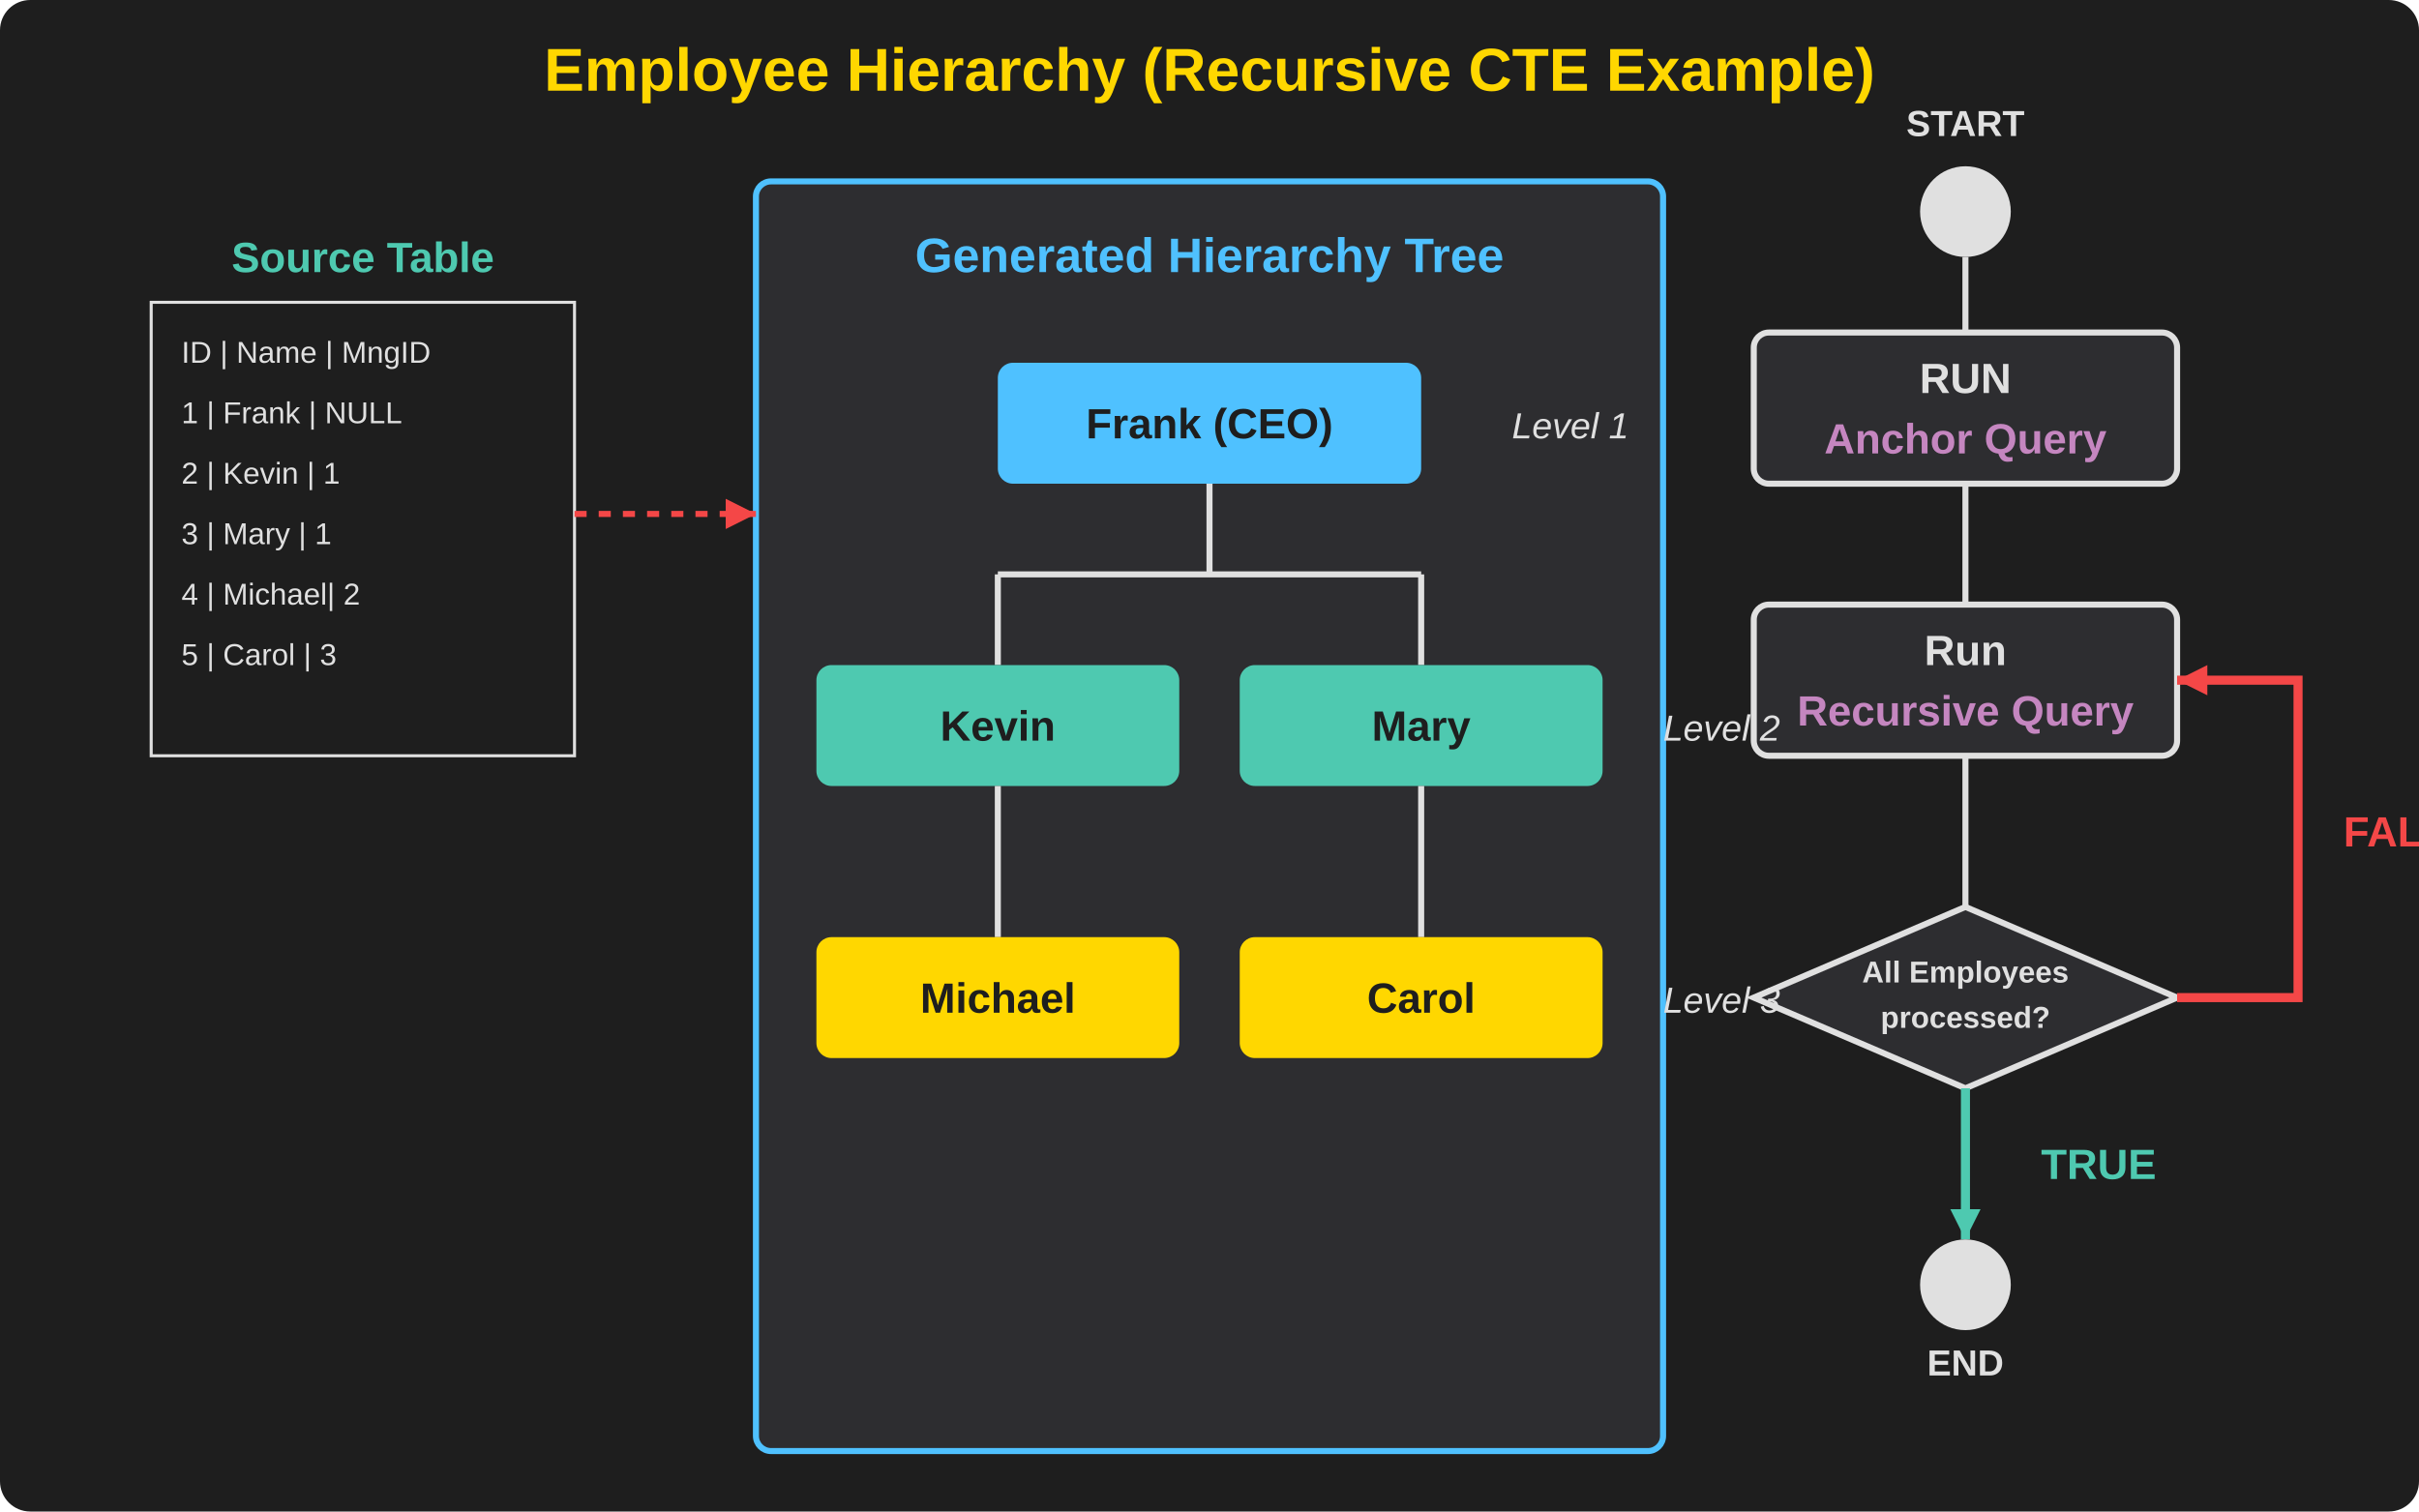
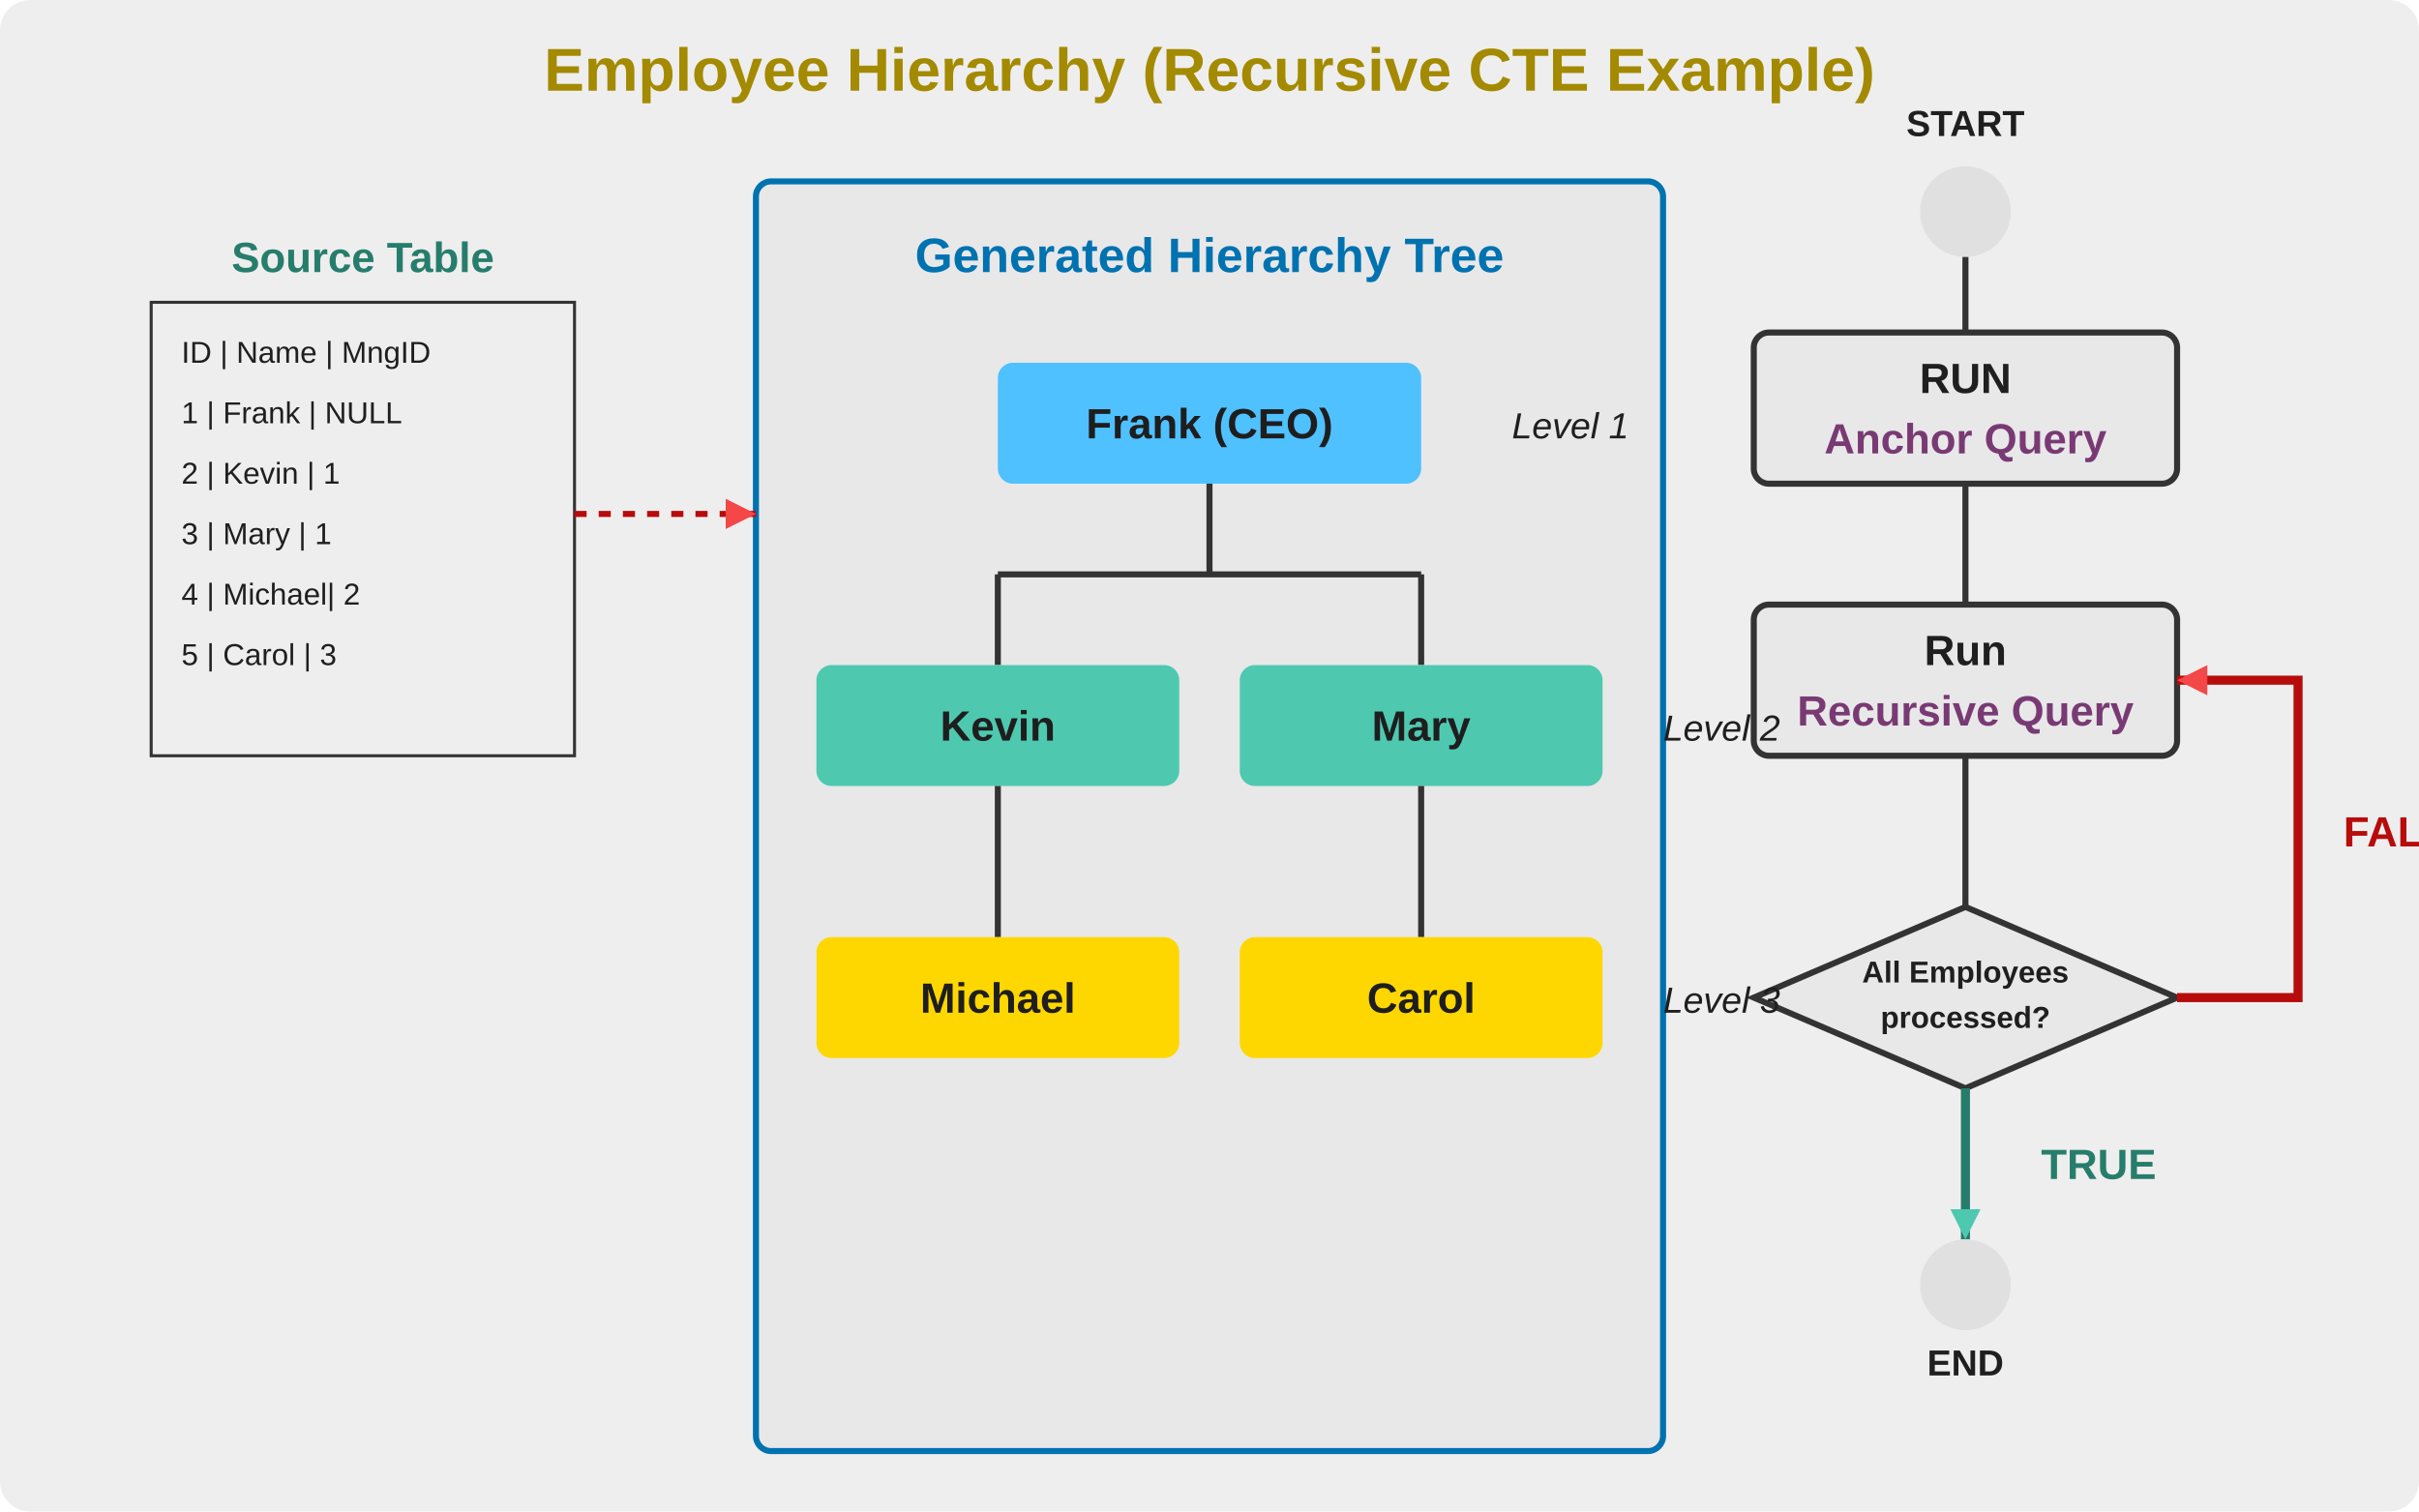
<svg xmlns="http://www.w3.org/2000/svg" viewBox="0 0 800 500">
-   <rect width="800" height="500" fill="#1E1E1E" rx="10" />
-   <text x="400" y="30" font-family="Arial, sans-serif" font-size="20" font-weight="bold" fill="#FFD700" text-anchor="middle">Employee Hierarchy (Recursive CTE Example)</text>
+   <rect width="800" height="500" fill="#eeeeee" rx="10" />
+   <text x="400" y="30" font-family="Arial, sans-serif" font-size="20" font-weight="bold" fill="#a38a00" text-anchor="middle">Employee Hierarchy (Recursive CTE Example)</text>
  <circle cx="650" cy="70" r="15" fill="#E0E0E0" />
-   <text x="650" y="45" font-family="Arial" font-size="12" font-weight="bold" fill="#E0E0E0" text-anchor="middle">START</text>
-   <path d="M 650 85 L 650 110" fill="none" stroke="#E0E0E0" stroke-width="2" marker-end="url(#arrow)" />
-   <rect x="580" y="110" width="140" height="50" fill="#2D2D30" stroke="#E0E0E0" stroke-width="2" rx="5" />
-   <text x="650" y="130" font-family="Arial" font-size="14" font-weight="bold" fill="#E0E0E0" text-anchor="middle">RUN</text>
-   <text x="650" y="150" font-family="Arial" font-size="14" font-weight="bold" fill="#C586C0" text-anchor="middle">Anchor Query</text>
-   <path d="M 650 160 L 650 200" fill="none" stroke="#E0E0E0" stroke-width="2" marker-end="url(#arrow)" />
-   <rect x="580" y="200" width="140" height="50" fill="#2D2D30" stroke="#E0E0E0" stroke-width="2" rx="5" />
-   <text x="650" y="220" font-family="Arial" font-size="14" font-weight="bold" fill="#E0E0E0" text-anchor="middle">Run</text>
-   <text x="650" y="240" font-family="Arial" font-size="14" font-weight="bold" fill="#C586C0" text-anchor="middle">Recursive Query</text>
-   <path d="M 650 250 L 650 300" fill="none" stroke="#E0E0E0" stroke-width="2" marker-end="url(#arrow)" />
-   <polygon points="650,300 720,330 650,360 580,330" fill="#2D2D30" stroke="#E0E0E0" stroke-width="2" />
-   <text x="650" y="325" font-family="Arial" font-size="10" font-weight="bold" fill="#E0E0E0" text-anchor="middle">All Employees</text>
-   <text x="650" y="340" font-family="Arial" font-size="10" font-weight="bold" fill="#E0E0E0" text-anchor="middle">processed?</text>
-   <path d="M 720 330 L 760 330 L 760 225 L 720 225" fill="none" stroke="#F44747" stroke-width="3" marker-end="url(#arrow)" />
-   <text x="775" y="280" font-family="Arial" font-size="14" font-weight="bold" fill="#F44747">FALSE</text>
+   <text x="650" y="45" font-family="Arial" font-size="12" font-weight="bold" fill="#1f1f1f" text-anchor="middle">START</text>
+   <path d="M 650 85 L 650 110" fill="none" stroke="#333333" stroke-width="2" marker-end="url(#arrow)" />
+   <rect x="580" y="110" width="140" height="50" fill="#e8e8e9" stroke="#333333" stroke-width="2" rx="5" />
+   <text x="650" y="130" font-family="Arial" font-size="14" font-weight="bold" fill="#1f1f1f" text-anchor="middle">RUN</text>
+   <text x="650" y="150" font-family="Arial" font-size="14" font-weight="bold" fill="#793a74" text-anchor="middle">Anchor Query</text>
+   <path d="M 650 160 L 650 200" fill="none" stroke="#333333" stroke-width="2" marker-end="url(#arrow)" />
+   <rect x="580" y="200" width="140" height="50" fill="#e8e8e9" stroke="#333333" stroke-width="2" rx="5" />
+   <text x="650" y="220" font-family="Arial" font-size="14" font-weight="bold" fill="#1f1f1f" text-anchor="middle">Run</text>
+   <text x="650" y="240" font-family="Arial" font-size="14" font-weight="bold" fill="#793a74" text-anchor="middle">Recursive Query</text>
+   <path d="M 650 250 L 650 300" fill="none" stroke="#333333" stroke-width="2" marker-end="url(#arrow)" />
+   <polygon points="650,300 720,330 650,360 580,330" fill="#e8e8e9" stroke="#333333" stroke-width="2" />
+   <text x="650" y="325" font-family="Arial" font-size="10" font-weight="bold" fill="#1f1f1f" text-anchor="middle">All Employees</text>
+   <text x="650" y="340" font-family="Arial" font-size="10" font-weight="bold" fill="#1f1f1f" text-anchor="middle">processed?</text>
+   <path d="M 720 330 L 760 330 L 760 225 L 720 225" fill="none" stroke="#b80b0b" stroke-width="3" marker-end="url(#arrow)" />
+   <text x="775" y="280" font-family="Arial" font-size="14" font-weight="bold" fill="#b80b0b">FALSE</text>
  <polygon points="720,225 730,220 730,230" fill="#F44747" />
-   <path d="M 650 360 L 650 410" fill="none" stroke="#4EC9B0" stroke-width="3" marker-end="url(#arrow)" />
-   <text x="675" y="390" font-family="Arial" font-size="14" font-weight="bold" fill="#4EC9B0">TRUE</text>
+   <path d="M 650 360 L 650 410" fill="none" stroke="#267d6b" stroke-width="3" marker-end="url(#arrow)" />
+   <text x="675" y="390" font-family="Arial" font-size="14" font-weight="bold" fill="#267d6b">TRUE</text>
  <circle cx="650" cy="425" r="15" fill="#E0E0E0" />
-   <text x="650" y="455" font-family="Arial" font-size="12" font-weight="bold" fill="#E0E0E0" text-anchor="middle">END</text>
+   <text x="650" y="455" font-family="Arial" font-size="12" font-weight="bold" fill="#1f1f1f" text-anchor="middle">END</text>
  <polygon points="650,410 645,400 655,400" fill="#4EC9B0" />
-   <rect x="250" y="60" width="300" height="420" fill="#2D2D30" stroke="#4FC1FF" stroke-width="2" rx="5" />
-   <text x="400" y="90" font-family="Arial" font-size="16" font-weight="bold" fill="#4FC1FF" text-anchor="middle">Generated Hierarchy Tree</text>
+   <rect x="250" y="60" width="300" height="420" fill="#e8e8e9" stroke="#0072b0" stroke-width="2" rx="5" />
+   <text x="400" y="90" font-family="Arial" font-size="16" font-weight="bold" fill="#0072b0" text-anchor="middle">Generated Hierarchy Tree</text>
  <rect x="330" y="120" width="140" height="40" fill="#4FC1FF" rx="5" />
  <text x="400" y="145" font-family="Arial" font-size="14" font-weight="bold" fill="#1E1E1E" text-anchor="middle">Frank (CEO)</text>
-   <text x="500" y="145" font-family="Arial" font-size="12" font-style="italic" fill="#E0E0E0">Level 1</text>
-   <path d="M 400 160 L 400 190" fill="none" stroke="#E0E0E0" stroke-width="2" />
-   <path d="M 330 190 L 470 190" fill="none" stroke="#E0E0E0" stroke-width="2" />
-   <path d="M 330 190 L 330 220" fill="none" stroke="#E0E0E0" stroke-width="2" marker-end="url(#arrow)" />
-   <path d="M 470 190 L 470 220" fill="none" stroke="#E0E0E0" stroke-width="2" marker-end="url(#arrow)" />
+   <text x="500" y="145" font-family="Arial" font-size="12" font-style="italic" fill="#1f1f1f">Level 1</text>
+   <path d="M 400 160 L 400 190" fill="none" stroke="#333333" stroke-width="2" />
+   <path d="M 330 190 L 470 190" fill="none" stroke="#333333" stroke-width="2" />
+   <path d="M 330 190 L 330 220" fill="none" stroke="#333333" stroke-width="2" marker-end="url(#arrow)" />
+   <path d="M 470 190 L 470 220" fill="none" stroke="#333333" stroke-width="2" marker-end="url(#arrow)" />
  <rect x="270" y="220" width="120" height="40" fill="#4EC9B0" rx="5" />
  <text x="330" y="245" font-family="Arial" font-size="14" font-weight="bold" fill="#1E1E1E" text-anchor="middle">Kevin</text>
  <rect x="410" y="220" width="120" height="40" fill="#4EC9B0" rx="5" />
  <text x="470" y="245" font-family="Arial" font-size="14" font-weight="bold" fill="#1E1E1E" text-anchor="middle">Mary</text>
-   <text x="550" y="245" font-family="Arial" font-size="12" font-style="italic" fill="#E0E0E0">Level 2</text>
-   <path d="M 330 260 L 330 310" fill="none" stroke="#E0E0E0" stroke-width="2" marker-end="url(#arrow)" />
+   <text x="550" y="245" font-family="Arial" font-size="12" font-style="italic" fill="#1f1f1f">Level 2</text>
+   <path d="M 330 260 L 330 310" fill="none" stroke="#333333" stroke-width="2" marker-end="url(#arrow)" />
  <rect x="270" y="310" width="120" height="40" fill="#FFD700" rx="5" />
  <text x="330" y="335" font-family="Arial" font-size="14" font-weight="bold" fill="#1E1E1E" text-anchor="middle">Michael</text>
-   <path d="M 470 260 L 470 310" fill="none" stroke="#E0E0E0" stroke-width="2" marker-end="url(#arrow)" />
+   <path d="M 470 260 L 470 310" fill="none" stroke="#333333" stroke-width="2" marker-end="url(#arrow)" />
  <rect x="410" y="310" width="120" height="40" fill="#FFD700" rx="5" />
  <text x="470" y="335" font-family="Arial" font-size="14" font-weight="bold" fill="#1E1E1E" text-anchor="middle">Carol</text>
-   <text x="550" y="335" font-family="Arial" font-size="12" font-style="italic" fill="#E0E0E0">Level 3</text>
-   <text x="120" y="90" font-family="Arial" font-size="14" font-weight="bold" fill="#4EC9B0" text-anchor="middle">Source Table</text>
-   <rect x="50" y="100" width="140" height="150" fill="#1E1E1E" stroke="#E0E0E0" stroke-width="1" />
-   <text x="60" y="120" font-family="Arial" font-size="10" fill="#E0E0E0">ID | Name   | MngID</text>
-   <text x="60" y="140" font-family="Arial" font-size="10" fill="#E0E0E0">1  | Frank  | NULL</text>
-   <text x="60" y="160" font-family="Arial" font-size="10" fill="#E0E0E0">2  | Kevin  | 1</text>
-   <text x="60" y="180" font-family="Arial" font-size="10" fill="#E0E0E0">3  | Mary   | 1</text>
-   <text x="60" y="200" font-family="Arial" font-size="10" fill="#E0E0E0">4  | Michael| 2</text>
-   <text x="60" y="220" font-family="Arial" font-size="10" fill="#E0E0E0">5  | Carol  | 3</text>
-   <path d="M 190 170 Q 220 170 250 170" fill="none" stroke="#F44747" stroke-dasharray="4,4" stroke-width="2" marker-end="url(#arrow)" />
+   <text x="550" y="335" font-family="Arial" font-size="12" font-style="italic" fill="#1f1f1f">Level 3</text>
+   <text x="120" y="90" font-family="Arial" font-size="14" font-weight="bold" fill="#267d6b" text-anchor="middle">Source Table</text>
+   <rect x="50" y="100" width="140" height="150" fill="#eeeeee" stroke="#333333" stroke-width="1" />
+   <text x="60" y="120" font-family="Arial" font-size="10" fill="#1f1f1f">ID | Name   | MngID</text>
+   <text x="60" y="140" font-family="Arial" font-size="10" fill="#1f1f1f">1  | Frank  | NULL</text>
+   <text x="60" y="160" font-family="Arial" font-size="10" fill="#1f1f1f">2  | Kevin  | 1</text>
+   <text x="60" y="180" font-family="Arial" font-size="10" fill="#1f1f1f">3  | Mary   | 1</text>
+   <text x="60" y="200" font-family="Arial" font-size="10" fill="#1f1f1f">4  | Michael| 2</text>
+   <text x="60" y="220" font-family="Arial" font-size="10" fill="#1f1f1f">5  | Carol  | 3</text>
+   <path d="M 190 170 Q 220 170 250 170" fill="none" stroke="#b80b0b" stroke-dasharray="4,4" stroke-width="2" marker-end="url(#arrow)" />
  <polygon points="250,170 240,165 240,175" fill="#F44747" />
</svg>
